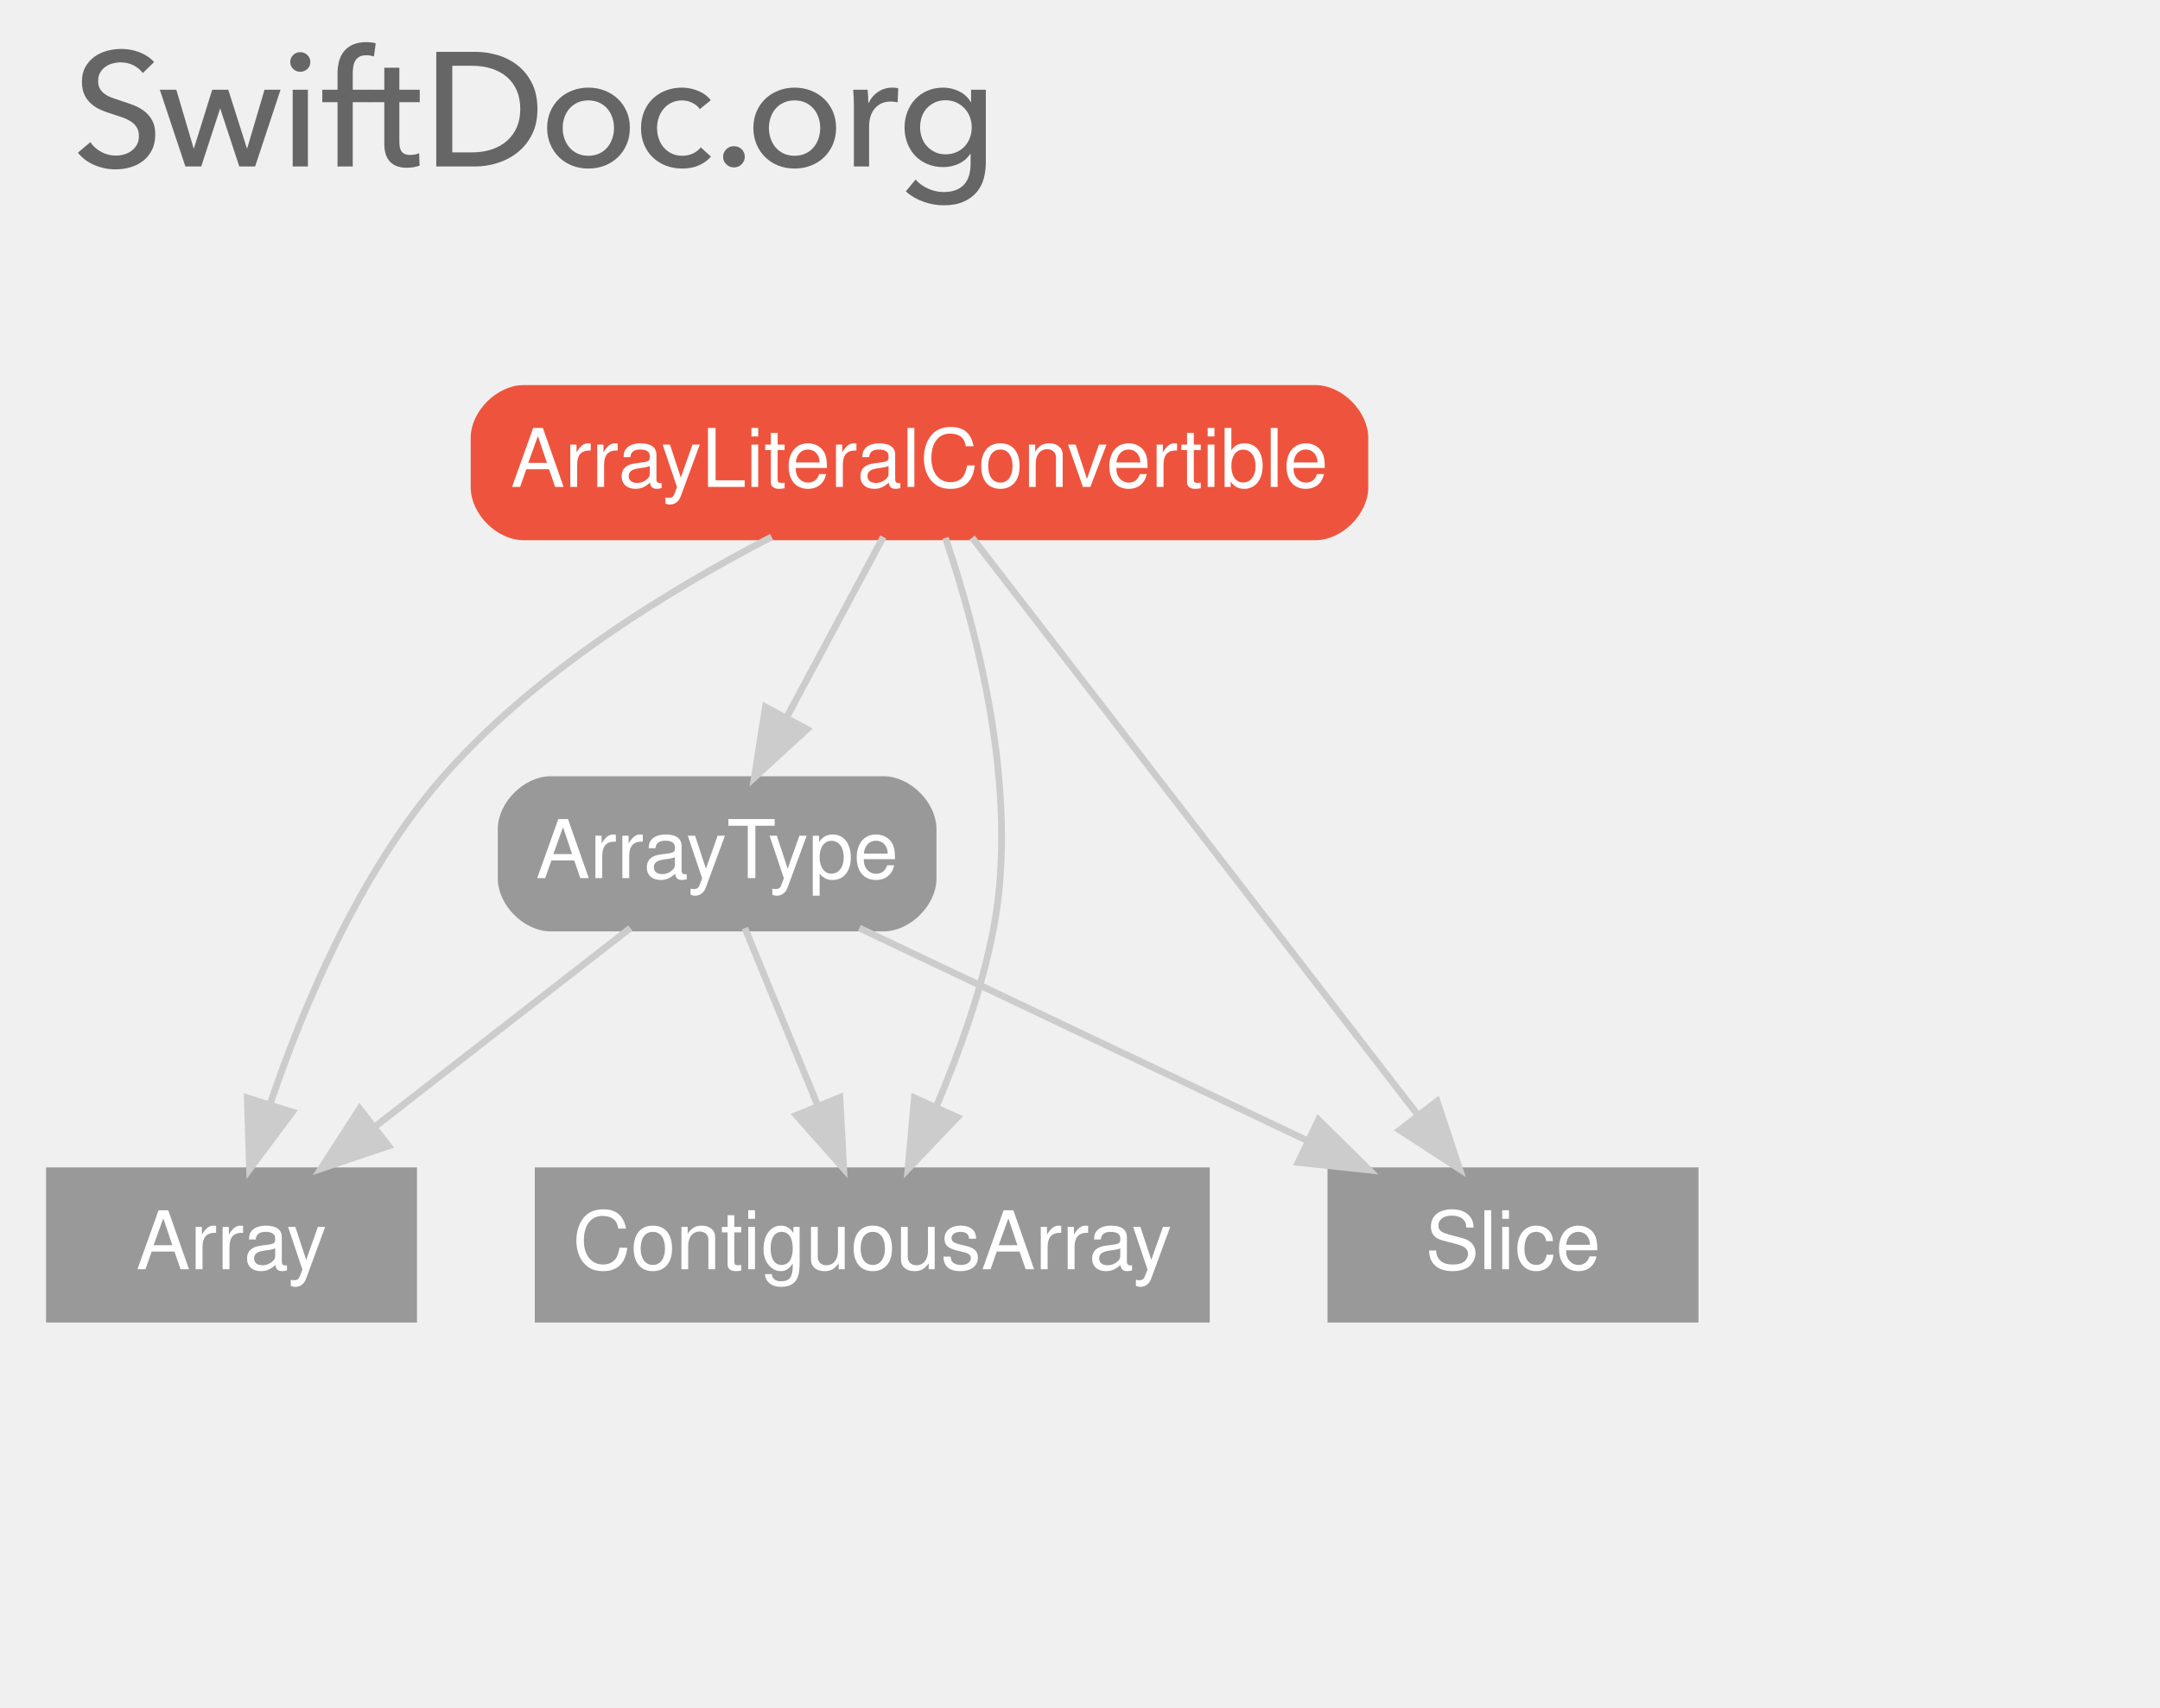
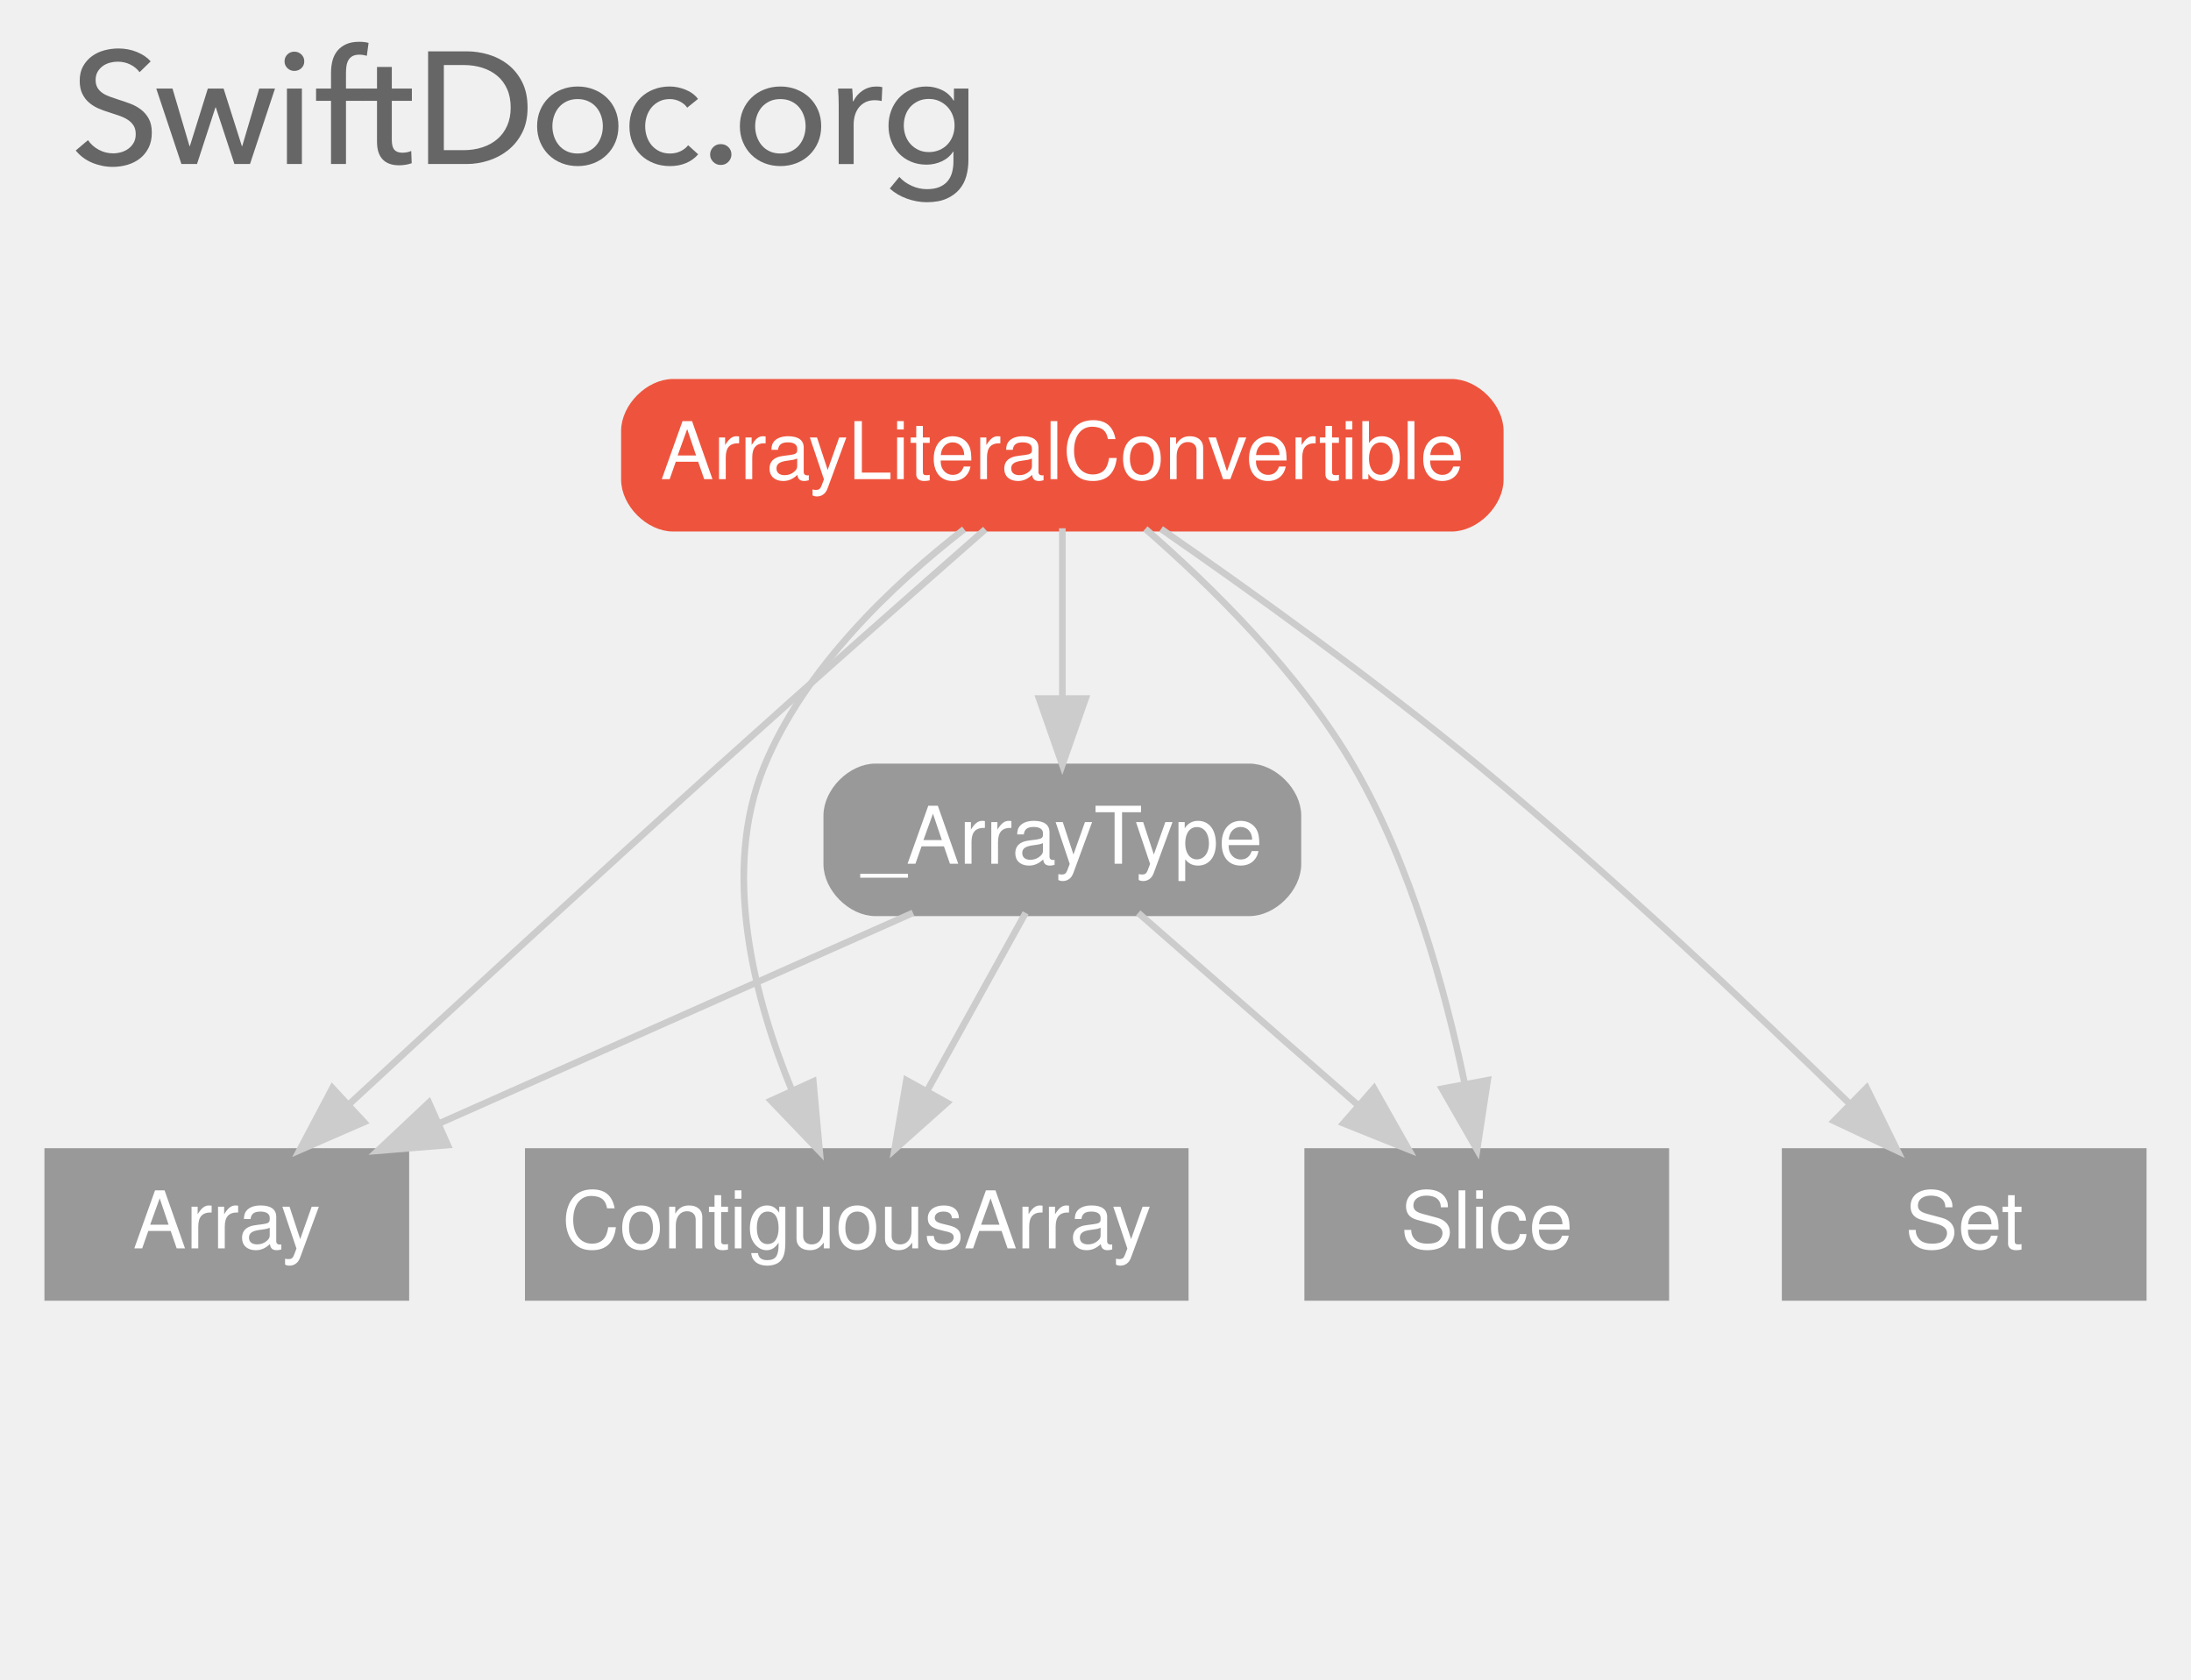
- <svg xmlns="http://www.w3.org/2000/svg" xmlns:xlink="http://www.w3.org/1999/xlink" width="320pt" height="253pt" viewBox="0.00 0.00 320.0 253.20">
+ <svg xmlns="http://www.w3.org/2000/svg" xmlns:xlink="http://www.w3.org/1999/xlink" width="330pt" height="253pt" viewBox="0.00 0.00 330.40 253.20">
  <g id="graph0" class="graph" transform="scale(1 1) rotate(0) translate(7.2 195.6)">
    <g transform="translate(0 -195.6)">
      <g>
        <path fill="#666666" d="M13.846,10.832c-0.336-0.464-0.792-0.844-1.368-1.14s-1.224-0.444-1.944-0.444         c-0.384,0-0.772,0.052-1.164,0.156C8.977,9.509,8.622,9.677,8.301,9.908c-0.32,0.232-0.58,0.52-0.78,0.864         c-0.2,0.344-0.3,0.756-0.3,1.236c0,0.464,0.092,0.852,0.276,1.164c0.184,0.312,0.432,0.576,0.744,0.792s0.68,0.4,1.104,0.552         c0.423,0.152,0.876,0.309,1.356,0.468c0.576,0.177,1.16,0.376,1.752,0.601c0.592,0.224,1.128,0.52,1.608,0.888         s0.872,0.828,1.176,1.38s0.456,1.252,0.456,2.101c0,0.88-0.164,1.644-0.492,2.292c-0.328,0.647-0.765,1.184-1.308,1.607         c-0.544,0.424-1.172,0.74-1.884,0.948s-1.444,0.312-2.196,0.312c-1.072,0-2.108-0.208-3.108-0.624         c-1-0.415-1.828-1.031-2.484-1.848l1.848-1.56c0.4,0.592,0.936,1.071,1.608,1.439c0.672,0.368,1.399,0.552,2.184,0.552         c0.4,0,0.8-0.056,1.2-0.168c0.4-0.111,0.764-0.288,1.092-0.527c0.328-0.24,0.596-0.54,0.804-0.9         c0.208-0.36,0.312-0.796,0.312-1.308s-0.108-0.94-0.324-1.284c-0.216-0.344-0.508-0.636-0.876-0.876s-0.796-0.444-1.284-0.612         c-0.488-0.168-1.004-0.34-1.548-0.516c-0.544-0.16-1.08-0.356-1.608-0.588c-0.528-0.232-1-0.528-1.416-0.889         c-0.416-0.359-0.752-0.804-1.008-1.332c-0.256-0.527-0.384-1.184-0.384-1.968c0-0.848,0.172-1.576,0.516-2.184         c0.344-0.608,0.792-1.112,1.344-1.512c0.552-0.4,1.176-0.692,1.872-0.876c0.696-0.184,1.396-0.276,2.1-0.276         c0.992,0,1.92,0.176,2.784,0.528c0.864,0.352,1.56,0.824,2.088,1.416L13.846,10.832z" />
        <path fill="#666666" d="M18.813,13.304l2.568,8.688h0.048l2.712-8.688h2.376l2.76,8.688h0.048l2.568-8.688h2.376L30.501,24.68         h-2.352l-2.808-8.544h-0.048l-2.784,8.544h-2.352l-3.792-11.376H18.813z" />
        <path fill="#666666" d="M38.685,9.2c0,0.416-0.147,0.76-0.44,1.032c-0.294,0.272-0.647,0.408-1.06,0.408s-0.762-0.14-1.047-0.42         c-0.286-0.28-0.429-0.62-0.429-1.02c0-0.416,0.143-0.764,0.429-1.044c0.286-0.28,0.635-0.42,1.047-0.42s0.766,0.14,1.06,0.42         C38.538,8.437,38.685,8.784,38.685,9.2z M38.325,24.68h-2.256V13.304h2.256V24.68z" />
        <path fill="#666666" d="M47.613,15.152h-2.64v9.528h-2.256v-9.528h-2.256v-1.848h2.256v-2.376c0-0.672,0.076-1.292,0.228-1.86         c0.152-0.568,0.4-1.06,0.744-1.476c0.344-0.416,0.784-0.744,1.32-0.984c0.536-0.24,1.188-0.36,1.956-0.36         c0.544,0,1.016,0.056,1.416,0.168l-0.264,1.944c-0.176-0.048-0.352-0.088-0.528-0.12c-0.176-0.032-0.376-0.048-0.6-0.048         c-0.432,0-0.78,0.076-1.044,0.228c-0.264,0.152-0.468,0.356-0.612,0.612s-0.24,0.548-0.288,0.876         c-0.048,0.328-0.072,0.668-0.072,1.02v2.376h2.64V15.152z" />
        <path fill="#666666" d="M54.909,15.152h-3.024v5.91c0,0.687,0.128,1.177,0.384,1.472c0.256,0.295,0.664,0.442,1.224,0.442         c0.208,0,0.432-0.021,0.672-0.065c0.24-0.044,0.456-0.11,0.648-0.198l0.072,1.848c-0.272,0.096-0.572,0.172-0.9,0.229         c-0.328,0.056-0.668,0.084-1.02,0.084c-1.072,0-1.892-0.296-2.46-0.889c-0.568-0.592-0.852-1.479-0.852-2.664v-6.168h-2.184         v-1.848h2.184V10.04h2.232v3.264h3.024V15.152z" />
        <path fill="#666666" d="M57.356,7.688h5.832c1.088,0,2.176,0.16,3.264,0.48c1.088,0.32,2.072,0.824,2.952,1.512         s1.592,1.568,2.136,2.64c0.544,1.072,0.816,2.36,0.816,3.864c0,1.456-0.272,2.716-0.816,3.78s-1.256,1.943-2.136,2.64         s-1.864,1.216-2.952,1.561c-1.088,0.344-2.176,0.516-3.264,0.516h-5.832V7.688z M59.732,22.593h2.976         c1.024,0,1.972-0.145,2.844-0.432c0.872-0.288,1.624-0.704,2.256-1.248c0.632-0.544,1.124-1.216,1.476-2.017         c0.352-0.8,0.528-1.704,0.528-2.712c0-1.056-0.176-1.983-0.528-2.784c-0.353-0.8-0.844-1.468-1.476-2.004         c-0.632-0.536-1.384-0.944-2.256-1.224s-1.82-0.42-2.844-0.42h-2.976V22.593z" />
        <path fill="#666666" d="M86.06,18.969c0,0.88-0.156,1.688-0.468,2.424c-0.312,0.736-0.744,1.372-1.296,1.908         c-0.552,0.536-1.204,0.952-1.956,1.248c-0.752,0.296-1.56,0.443-2.424,0.443c-0.864,0-1.672-0.147-2.424-0.443         c-0.752-0.296-1.4-0.712-1.944-1.248c-0.544-0.536-0.972-1.172-1.284-1.908c-0.312-0.735-0.468-1.544-0.468-2.424         s0.156-1.684,0.468-2.412c0.312-0.728,0.74-1.356,1.284-1.884c0.543-0.528,1.191-0.939,1.944-1.236         c0.752-0.296,1.56-0.444,2.424-0.444c0.864,0,1.672,0.148,2.424,0.444c0.752,0.297,1.404,0.708,1.956,1.236         c0.552,0.527,0.984,1.156,1.296,1.884C85.904,17.285,86.06,18.089,86.06,18.969z M83.708,18.98c0-0.542-0.084-1.061-0.252-1.556         c-0.169-0.494-0.414-0.929-0.734-1.304s-0.718-0.674-1.192-0.897s-1.015-0.335-1.625-0.335c-0.61,0-1.152,0.111-1.625,0.335         c-0.474,0.224-0.871,0.522-1.191,0.897c-0.321,0.375-0.566,0.81-0.734,1.304C76.184,17.92,76.1,18.438,76.1,18.98         c0,0.543,0.084,1.062,0.253,1.556c0.168,0.495,0.413,0.934,0.734,1.316c0.321,0.383,0.718,0.686,1.191,0.909         c0.473,0.224,1.015,0.335,1.625,0.335c0.61,0,1.151-0.111,1.625-0.335s0.871-0.526,1.192-0.909s0.565-0.821,0.734-1.316         C83.624,20.042,83.708,19.523,83.708,18.98z" />
        <path fill="#666666" d="M96.428,16.184c-0.24-0.368-0.6-0.676-1.08-0.924s-0.992-0.372-1.536-0.372         c-0.592,0-1.116,0.112-1.572,0.336c-0.456,0.225-0.844,0.524-1.164,0.9c-0.32,0.376-0.564,0.812-0.732,1.308         s-0.252,1.017-0.252,1.56c0,0.545,0.084,1.064,0.252,1.561s0.412,0.933,0.732,1.308c0.32,0.376,0.712,0.677,1.176,0.9         c0.464,0.225,0.992,0.336,1.584,0.336c0.576,0,1.1-0.111,1.572-0.336c0.472-0.224,0.86-0.528,1.164-0.912l1.512,1.368         c-0.48,0.561-1.08,0.996-1.8,1.308c-0.72,0.312-1.536,0.468-2.448,0.468c-0.88,0-1.692-0.144-2.436-0.432         c-0.744-0.288-1.388-0.691-1.932-1.212c-0.544-0.52-0.972-1.147-1.284-1.884s-0.468-1.561-0.468-2.473         c0-0.896,0.152-1.711,0.456-2.447c0.304-0.736,0.728-1.368,1.272-1.896c0.543-0.527,1.188-0.936,1.932-1.224         c0.744-0.288,1.548-0.433,2.412-0.433c0.8,0,1.596,0.16,2.388,0.48s1.419,0.784,1.884,1.392L96.428,16.184z" />
        <path fill="#666666" d="M103.1,23.24c0,0.417-0.152,0.784-0.456,1.104c-0.304,0.32-0.688,0.479-1.152,0.479         c-0.448,0-0.828-0.155-1.14-0.468c-0.312-0.312-0.468-0.676-0.468-1.092c0-0.432,0.152-0.804,0.456-1.116         c0.304-0.312,0.688-0.468,1.152-0.468c0.464,0,0.848,0.152,1.152,0.456C102.947,22.44,103.1,22.808,103.1,23.24z" />
        <path fill="#666666" d="M116.635,18.969c0,0.88-0.156,1.688-0.468,2.424c-0.312,0.736-0.744,1.372-1.296,1.908         c-0.552,0.536-1.204,0.952-1.956,1.248c-0.752,0.296-1.56,0.443-2.424,0.443c-0.864,0-1.672-0.147-2.424-0.443         c-0.752-0.296-1.4-0.712-1.944-1.248c-0.544-0.536-0.972-1.172-1.284-1.908c-0.312-0.735-0.468-1.544-0.468-2.424         s0.156-1.684,0.468-2.412c0.312-0.728,0.74-1.356,1.284-1.884c0.543-0.528,1.191-0.939,1.944-1.236         c0.752-0.296,1.56-0.444,2.424-0.444c0.864,0,1.672,0.148,2.424,0.444c0.752,0.297,1.404,0.708,1.956,1.236         c0.552,0.527,0.984,1.156,1.296,1.884C116.479,17.285,116.635,18.089,116.635,18.969z M114.283,18.98         c0-0.542-0.084-1.061-0.252-1.556c-0.169-0.494-0.414-0.929-0.734-1.304s-0.718-0.674-1.192-0.897s-1.015-0.335-1.625-0.335         c-0.61,0-1.152,0.111-1.625,0.335c-0.474,0.224-0.871,0.522-1.191,0.897c-0.321,0.375-0.566,0.81-0.734,1.304         c-0.169,0.495-0.253,1.014-0.253,1.556c0,0.543,0.084,1.062,0.253,1.556c0.168,0.495,0.413,0.934,0.734,1.316         c0.321,0.383,0.718,0.686,1.191,0.909c0.473,0.224,1.015,0.335,1.625,0.335c0.61,0,1.151-0.111,1.625-0.335         s0.871-0.526,1.192-0.909s0.565-0.821,0.734-1.316C114.199,20.042,114.283,19.523,114.283,18.98z" />
        <path fill="#666666" d="M119.251,14.577c-0.016-0.48-0.04-0.904-0.072-1.272h2.136c0.032,0.288,0.056,0.62,0.072,0.996         c0.016,0.376,0.024,0.684,0.024,0.924h0.072c0.32-0.672,0.788-1.212,1.404-1.62c0.616-0.408,1.308-0.612,2.076-0.612         c0.352,0,0.648,0.033,0.888,0.097l-0.096,2.088c-0.32-0.08-0.664-0.12-1.032-0.12c-0.544,0-1.016,0.101-1.416,0.3         c-0.4,0.2-0.732,0.468-0.996,0.805c-0.264,0.336-0.46,0.724-0.588,1.163c-0.128,0.44-0.192,0.9-0.192,1.381v5.976h-2.256v-8.928         C119.275,15.449,119.267,15.056,119.251,14.577z" />
        <path fill="#666666" d="M128.419,26.625c0.496,0.56,1.116,1.008,1.86,1.344c0.744,0.336,1.508,0.504,2.292,0.504         c0.752,0,1.384-0.108,1.896-0.324s0.924-0.512,1.236-0.888s0.536-0.82,0.672-1.332c0.136-0.513,0.204-1.064,0.204-1.656v-1.464         h-0.048c-0.416,0.641-0.984,1.128-1.704,1.464c-0.72,0.336-1.488,0.504-2.304,0.504c-0.864,0-1.652-0.151-2.364-0.456         c-0.712-0.304-1.316-0.72-1.812-1.248c-0.496-0.527-0.88-1.147-1.152-1.859s-0.408-1.477-0.408-2.292         c0-0.816,0.136-1.584,0.408-2.305c0.272-0.72,0.656-1.348,1.152-1.884c0.496-0.535,1.096-0.96,1.8-1.271         c0.704-0.312,1.488-0.469,2.352-0.469c0.816,0,1.596,0.177,2.34,0.528c0.744,0.353,1.332,0.888,1.764,1.608h0.048v-1.824h2.184         v10.8c0,0.832-0.104,1.628-0.312,2.388c-0.208,0.76-0.56,1.433-1.056,2.017s-1.144,1.052-1.944,1.404         c-0.8,0.352-1.792,0.527-2.976,0.527c-0.992,0-1.988-0.18-2.988-0.54c-1-0.359-1.86-0.868-2.58-1.523L128.419,26.625z          M129.091,18.873c0,0.527,0.084,1.031,0.253,1.512c0.168,0.479,0.417,0.904,0.746,1.271c0.329,0.369,0.726,0.664,1.192,0.889         c0.465,0.224,0.995,0.336,1.589,0.336c0.577,0,1.107-0.104,1.589-0.312c0.481-0.207,0.891-0.491,1.228-0.852         s0.598-0.784,0.782-1.272c0.185-0.487,0.277-1.012,0.277-1.571c0-0.544-0.093-1.057-0.277-1.536         c-0.185-0.48-0.449-0.904-0.794-1.272c-0.345-0.367-0.755-0.66-1.228-0.876c-0.474-0.216-1-0.324-1.577-0.324         c-0.594,0-1.124,0.108-1.589,0.324c-0.466,0.216-0.863,0.504-1.192,0.864s-0.578,0.784-0.746,1.271         C129.175,17.812,129.091,18.329,129.091,18.873z" />
      </g>
      <g>
        <a xlink:href="/" pointer-events="all" target="_top">
          <polygon fill="none" points="0,0 145,0 145,35 0,35 0,0" />
        </a>
      </g>
    </g>
    <g id="node1" class="node">
      <g id="a_node1">
        <a xlink:href="/type/Array/" target="_top">
          <polygon fill="#999999" stroke="#999999" points="54,-22 0,-22 0,-0 54,-0 54,-22" />
          <text text-anchor="middle" x="27" y="-7.4" font-family="Helvetica,sans-Serif" font-size="12.00" fill="white">Array</text>
        </a>
      </g>
    </g>
    <g id="node2" class="node">
      <g id="a_node2">
        <a xlink:href="/protocol/ArrayLiteralConvertible/" target="_top">
-           <path fill="#ee543d" stroke="#ee543d" d="M187.705,-138C187.705,-138 70.295,-138 70.295,-138 66.629,-138 62.962,-134.333 62.962,-130.667 62.962,-130.667 62.962,-123.333 62.962,-123.333 62.962,-119.667 66.629,-116 70.295,-116 70.295,-116 187.705,-116 187.705,-116 191.371,-116 195.038,-119.667 195.038,-123.333 195.038,-123.333 195.038,-130.667 195.038,-130.667 195.038,-134.333 191.371,-138 187.705,-138" />
-           <text text-anchor="middle" x="129" y="-123.4" font-family="Helvetica,sans-Serif" font-size="12.00" fill="white">ArrayLiteralConvertible</text>
+           <path fill="#ee543d" stroke="#ee543d" d="M211.705,-138C211.705,-138 94.295,-138 94.295,-138 90.629,-138 86.962,-134.333 86.962,-130.667 86.962,-130.667 86.962,-123.333 86.962,-123.333 86.962,-119.667 90.629,-116 94.295,-116 94.295,-116 211.705,-116 211.705,-116 215.371,-116 219.038,-119.667 219.038,-123.333 219.038,-123.333 219.038,-130.667 219.038,-130.667 219.038,-134.333 215.371,-138 211.705,-138" />
+           <text text-anchor="middle" x="153" y="-123.4" font-family="Helvetica,sans-Serif" font-size="12.00" fill="white">ArrayLiteralConvertible</text>
        </a>
      </g>
    </g>
    <g id="edge1" class="edge">
-       <path fill="none" stroke="#cccccc" d="M107.079,-115.985C91.692,-108.042 71.528,-95.68 58,-80 45.861,-65.929 37.601,-46.316 32.68,-31.768" />
-       <polygon fill="#cccccc" stroke="#cccccc" points="36.017,-30.711 29.678,-22.221 29.339,-32.811 36.017,-30.711" />
+       <path fill="none" stroke="#cccccc" d="M141.379,-115.831C130.803,-106.551 114.786,-92.43 101,-80 81.976,-62.847 60.434,-43.004 45.519,-29.197" />
+       <polygon fill="#cccccc" stroke="#cccccc" points="47.687,-26.434 37.973,-22.203 42.928,-31.568 47.687,-26.434" />
    </g>
    <g id="node3" class="node">
      <g id="a_node3">
-         <a xlink:href="/protocol/ArrayType/" target="_top">
-           <path fill="#999999" stroke="#999999" d="M123.687,-80C123.687,-80 74.313,-80 74.313,-80 70.647,-80 66.98,-76.333 66.98,-72.667 66.98,-72.667 66.98,-65.333 66.98,-65.333 66.98,-61.667 70.647,-58 74.313,-58 74.313,-58 123.687,-58 123.687,-58 127.353,-58 131.02,-61.667 131.02,-65.333 131.02,-65.333 131.02,-72.667 131.02,-72.667 131.02,-76.333 127.353,-80 123.687,-80" />
-           <text text-anchor="middle" x="99" y="-65.4" font-family="Helvetica,sans-Serif" font-size="12.00" fill="white">ArrayType</text>
-         </a>
-       </g>
-     </g>
-     <g id="edge4" class="edge">
-       <path fill="none" stroke="#cccccc" d="M123.637,-115.988C119.676,-108.595 114.161,-98.3 109.353,-89.325" />
-       <polygon fill="#cccccc" stroke="#cccccc" points="112.327,-87.466 104.52,-80.304 106.157,-90.772 112.327,-87.466" />
-     </g>
-     <g id="node4" class="node">
-       <g id="a_node4">
        <a xlink:href="/type/ContiguousArray/" target="_top">
          <polygon fill="#999999" stroke="#999999" points="171.534,-22 72.466,-22 72.466,-0 171.534,-0 171.534,-22" />
          <text text-anchor="middle" x="122" y="-7.4" font-family="Helvetica,sans-Serif" font-size="12.00" fill="white">ContiguousArray</text>
        </a>
      </g>
    </g>
    <g id="edge2" class="edge">
-       <path fill="none" stroke="#cccccc" d="M132.85,-115.833C137.39,-102.514 143.858,-78.448 140,-58 138.301,-48.994 134.883,-39.49 131.478,-31.474" />
-       <polygon fill="#cccccc" stroke="#cccccc" points="134.619,-29.927 127.302,-22.265 128.244,-32.818 134.619,-29.927" />
+       <path fill="none" stroke="#cccccc" d="M138.185,-115.844C127.554,-107.589 114.075,-94.897 108,-80 101.554,-64.194 106.525,-45.064 112.254,-31.126" />
+       <polygon fill="#cccccc" stroke="#cccccc" points="115.443,-32.568 116.406,-22.017 109.074,-29.664 115.443,-32.568" />
+     </g>
+     <g id="node4" class="node">
+       <g id="a_node4">
+         <a xlink:href="/type/Set/" target="_top">
+           <polygon fill="#999999" stroke="#999999" points="316,-22 262,-22 262,-0 316,-0 316,-22" />
+           <text text-anchor="middle" x="289" y="-7.4" font-family="Helvetica,sans-Serif" font-size="12.00" fill="white">Set</text>
+         </a>
+       </g>
+     </g>
+     <g id="edge3" class="edge">
+       <path fill="none" stroke="#cccccc" d="M167.886,-115.883C180.894,-106.867 200.128,-93.108 216,-80 235.832,-63.622 257.219,-43.363 271.685,-29.238" />
+       <polygon fill="#cccccc" stroke="#cccccc" points="274.281,-31.593 278.955,-22.084 269.372,-26.603 274.281,-31.593" />
    </g>
    <g id="node5" class="node">
      <g id="a_node5">
        <a xlink:href="/type/Slice/" target="_top">
          <polygon fill="#999999" stroke="#999999" points="244,-22 190,-22 190,-0 244,-0 244,-22" />
          <text text-anchor="middle" x="217" y="-7.4" font-family="Helvetica,sans-Serif" font-size="12.00" fill="white">Slice</text>
        </a>
      </g>
    </g>
-     <g id="edge3" class="edge">
-       <path fill="none" stroke="#cccccc" d="M136.809,-115.883C151.645,-96.665 184.093,-54.63 202.849,-30.332" />
-       <polygon fill="#cccccc" stroke="#cccccc" points="205.742,-32.313 209.082,-22.258 200.2,-28.035 205.742,-32.313" />
+     <g id="edge4" class="edge">
+       <path fill="none" stroke="#cccccc" d="M165.512,-115.905C175.382,-107.319 188.808,-94.156 197,-80 205.56,-65.209 210.718,-46.454 213.647,-32.389" />
+       <polygon fill="#cccccc" stroke="#cccccc" points="217.139,-32.753 215.539,-22.28 210.259,-31.465 217.139,-32.753" />
+     </g>
+     <g id="node6" class="node">
+       <g id="a_node6">
+         <a xlink:href="/protocol/_ArrayType/" target="_top">
+           <path fill="#999999" stroke="#999999" d="M181.19,-80C181.19,-80 124.81,-80 124.81,-80 121.144,-80 117.477,-76.333 117.477,-72.667 117.477,-72.667 117.477,-65.333 117.477,-65.333 117.477,-61.667 121.144,-58 124.81,-58 124.81,-58 181.19,-58 181.19,-58 184.856,-58 188.523,-61.667 188.523,-65.333 188.523,-65.333 188.523,-72.667 188.523,-72.667 188.523,-76.333 184.856,-80 181.19,-80" />
+           <text text-anchor="middle" x="153" y="-65.4" font-family="Helvetica,sans-Serif" font-size="12.00" fill="white">_ArrayType</text>
+         </a>
+       </g>
    </g>
    <g id="edge5" class="edge">
-       <path fill="none" stroke="#cccccc" d="M86.128,-57.988C75.611,-49.809 60.528,-38.077 48.228,-28.511" />
-       <polygon fill="#cccccc" stroke="#cccccc" points="50.29,-25.681 40.248,-22.304 45.993,-31.206 50.29,-25.681" />
+       <path fill="none" stroke="#cccccc" d="M153,-115.988C153,-108.91 153,-99.171 153,-90.478" />
+       <polygon fill="#cccccc" stroke="#cccccc" points="156.5,-90.304 153,-80.304 149.5,-90.304 156.5,-90.304" />
    </g>
    <g id="edge6" class="edge">
-       <path fill="none" stroke="#cccccc" d="M103.112,-57.988C106.116,-50.674 110.287,-40.519 113.945,-31.612" />
-       <polygon fill="#cccccc" stroke="#cccccc" points="117.206,-32.884 117.768,-22.304 110.731,-30.224 117.206,-32.884" />
+       <path fill="none" stroke="#cccccc" d="M130.474,-57.988C110.619,-49.164 81.463,-36.206 59.157,-26.292" />
+       <polygon fill="#cccccc" stroke="#cccccc" points="60.316,-22.977 49.756,-22.114 57.473,-29.374 60.316,-22.977" />
    </g>
    <g id="edge7" class="edge">
-       <path fill="none" stroke="#cccccc" d="M120.096,-57.988C138.607,-49.204 165.75,-36.322 186.603,-26.425" />
-       <polygon fill="#cccccc" stroke="#cccccc" points="188.155,-29.563 195.689,-22.114 185.154,-23.239 188.155,-29.563" />
+       <path fill="none" stroke="#cccccc" d="M147.458,-57.988C143.365,-50.595 137.666,-40.3 132.698,-31.325" />
+       <polygon fill="#cccccc" stroke="#cccccc" points="135.609,-29.358 127.704,-22.304 129.485,-32.748 135.609,-29.358" />
+     </g>
+     <g id="edge8" class="edge">
+       <path fill="none" stroke="#cccccc" d="M164.442,-57.988C173.61,-49.966 186.683,-38.527 197.497,-29.065" />
+       <polygon fill="#cccccc" stroke="#cccccc" points="200.003,-31.523 205.224,-22.304 195.394,-26.255 200.003,-31.523" />
    </g>
  </g>
</svg>
